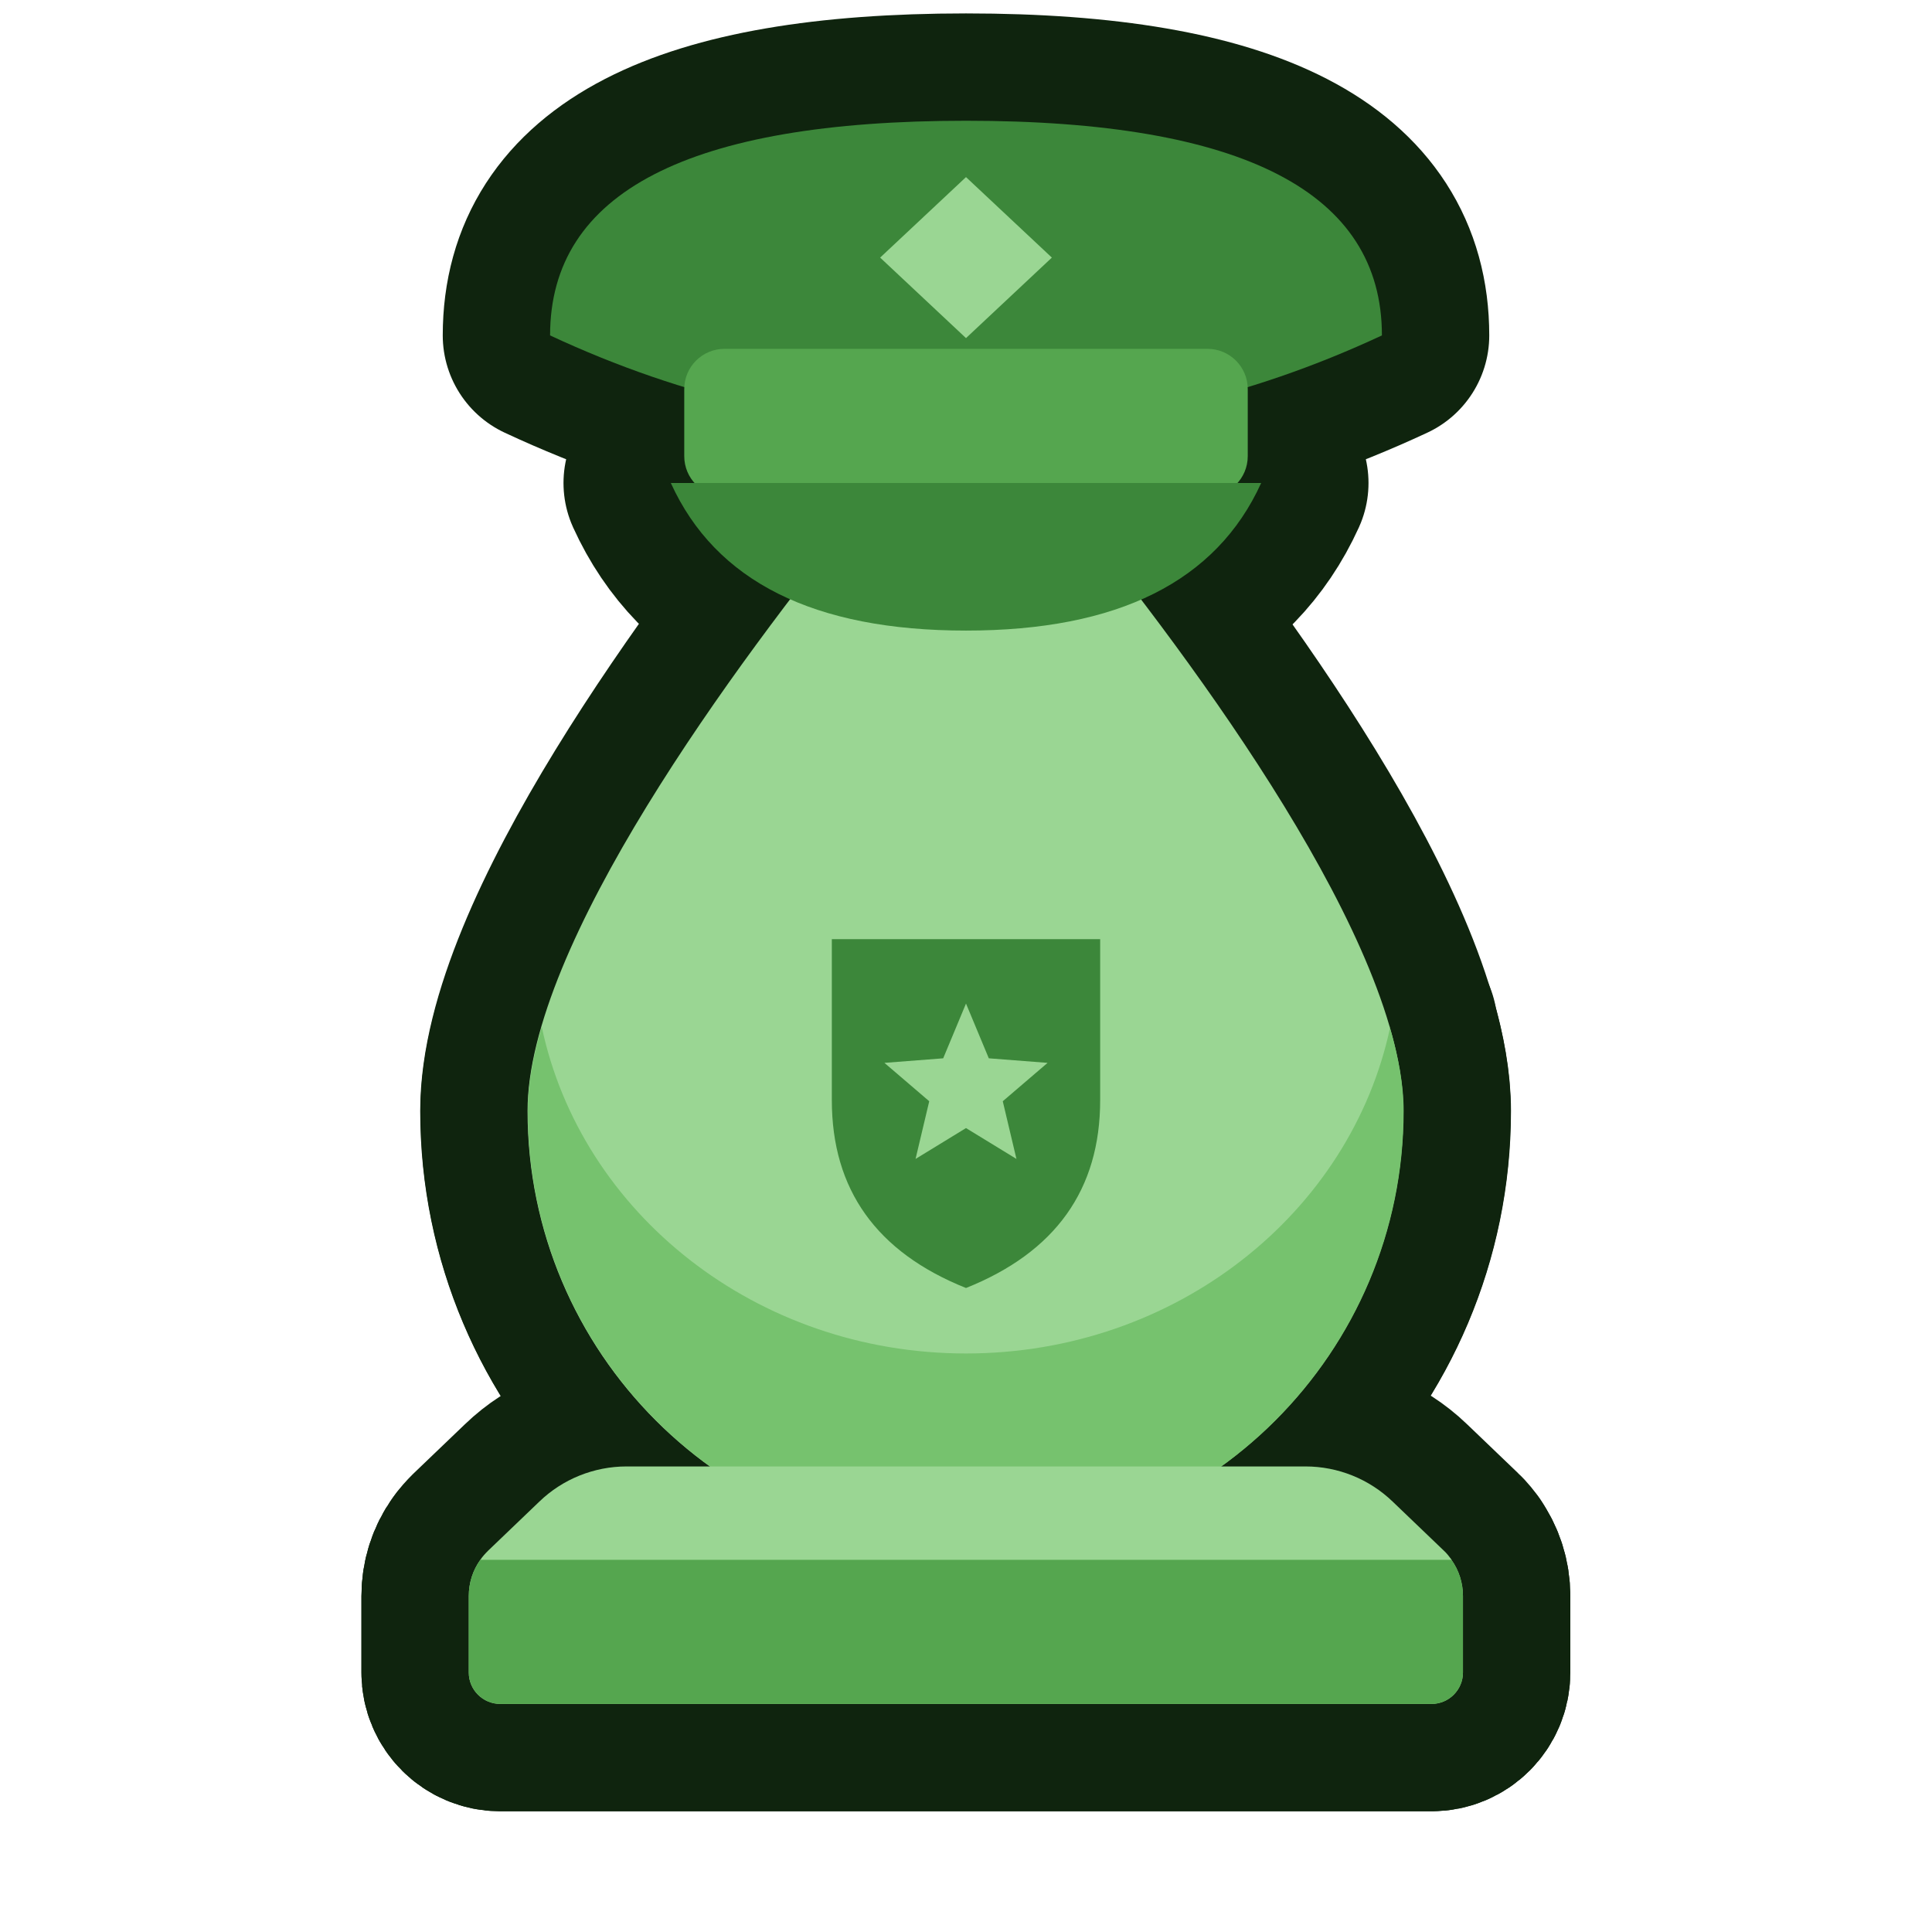
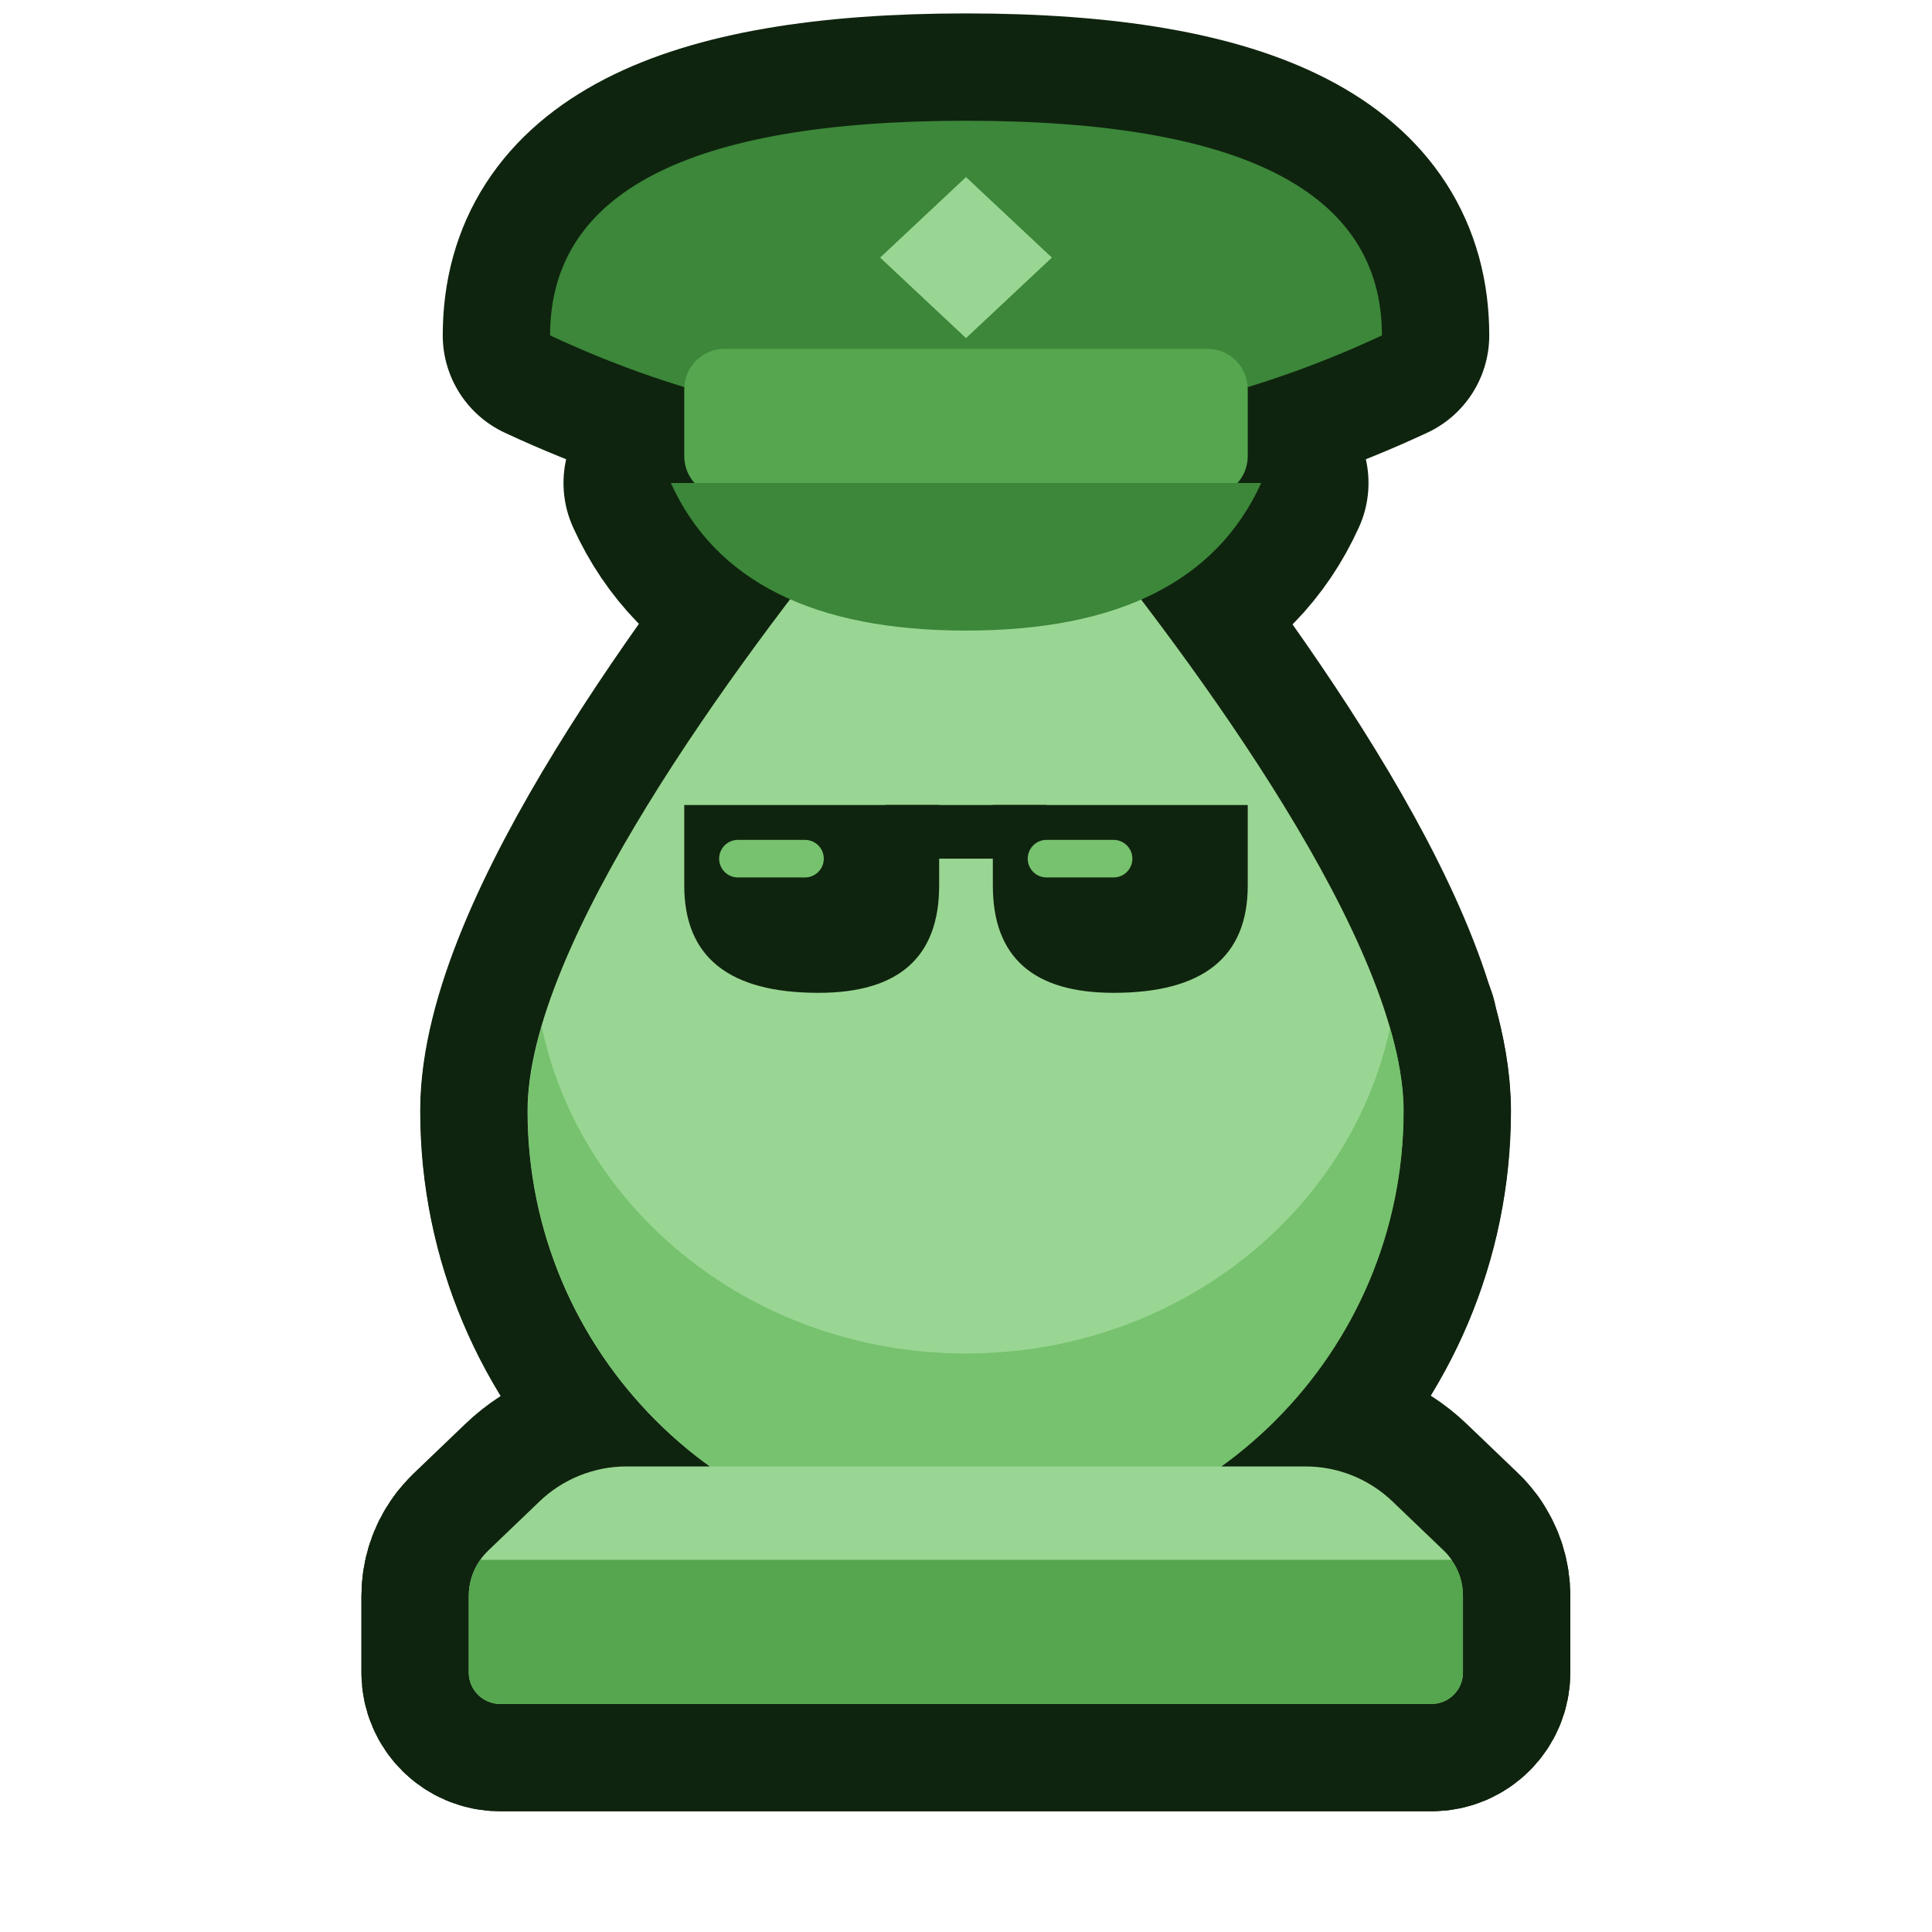
<svg xmlns="http://www.w3.org/2000/svg" style="color-scheme:light only" viewBox="0 0 72 72">
  <defs>
    <g id="p">
      <path d="M39.81 18.87a5.851 5.851 0 0 0 2.07-4.48c0-3.25-2.63-5.89-5.89-5.89s-5.89 2.63-5.89 5.89c0 1.8.81 3.4 2.07 4.48-4.82 5.93-12.51 16.35-12.51 22.53 0 9.01 7.31 16.32 16.32 16.32S52.3 50.41 52.3 41.4c0-6.19-7.69-16.61-12.51-22.53Z" style="fill:#9ad693" />
      <path d="M51.81 38.27C50.34 45.21 43.82 50.44 36 50.44s-14.34-5.23-15.81-12.17c-.33 1.12-.52 2.18-.52 3.13 0 9.01 7.31 16.32 16.32 16.32s16.32-7.31 16.32-16.32c0-.95-.19-2.01-.52-3.13Z" style="fill:#76c26e" />
      <path d="M54.1 58.13c-.09-.12-.18-.24-.29-.34l-1.91-1.83a4.686 4.686 0 0 0-3.25-1.31h-25.3c-1.21 0-2.38.47-3.25 1.31l-1.91 1.83c-.11.11-.21.22-.29.34-.28.39-.43.86-.43 1.35v2.85c0 .65.53 1.17 1.17 1.17h34.71c.65 0 1.17-.53 1.17-1.17v-2.85c0-.49-.15-.96-.43-1.35Z" style="fill:#9ad693" />
      <path d="M17.47 62.33c0 .65.53 1.17 1.17 1.17h34.71c.65 0 1.17-.53 1.17-1.17v-2.85c0-.49-.15-.96-.43-1.35H17.9c-.28.39-.43.86-.43 1.35z" style="fill:#55a64f" />
      <path d="M20.5 12.5 Q20.5 4.5 36 4.5 Q51.5 4.5 51.5 12.5 Q44 16 36 16 Q28 16 20.5 12.5 Z" style="fill:#3c873a" />
      <rect x="25.5" y="13" width="21" height="5.5" rx="1.5" style="fill:#55a64f" />
      <path d="M25 18 H47 Q44.5 23.5 36 23.5 Q27.5 23.5 25 18 Z" style="fill:#3c873a" />
      <path d="M36 6.6 L39.2 9.6 L36 12.6 L32.8 9.6 Z" style="fill:#9ad693" />
-       <path d="M31 35 H41 V41 Q41 46 36 48 Q31 46 31 41 Z" style="fill:#3c873a" />
-       <path d="M36.00 37.40 L35.15 39.44 L32.96 39.61 L34.63 41.04 L34.12 43.19 L36.00 42.04 L37.88 43.19 L37.37 41.04 L39.04 39.61 L36.85 39.44 Z" style="fill:#9ad693" />
+       <path d="M25.5 30 H35 V33 Q35 37 30.5 37 Q25.5 37 25.5 33 Z" style="fill:#0f240e" />
+       <path d="M37 30 H46.5 V33 Q46.5 37 41.5 37 Q37 37 37 33 Z" style="fill:#0f240e" />
+       <rect x="33" y="30" width="6" height="2" style="fill:#0f240e" />
+       <path d="M27.5 32 L30 32" stroke="#76c26e" stroke-width="1.4" stroke-linecap="round" />
+       <path d="M39 32 L41.5 32" stroke="#76c26e" stroke-width="1.4" stroke-linecap="round" />
    </g>
  </defs>
  <use href="#p" stroke="#0f240e" stroke-width="8" stroke-linejoin="round" stroke-linecap="round" />
  <use href="#p" />
</svg>
